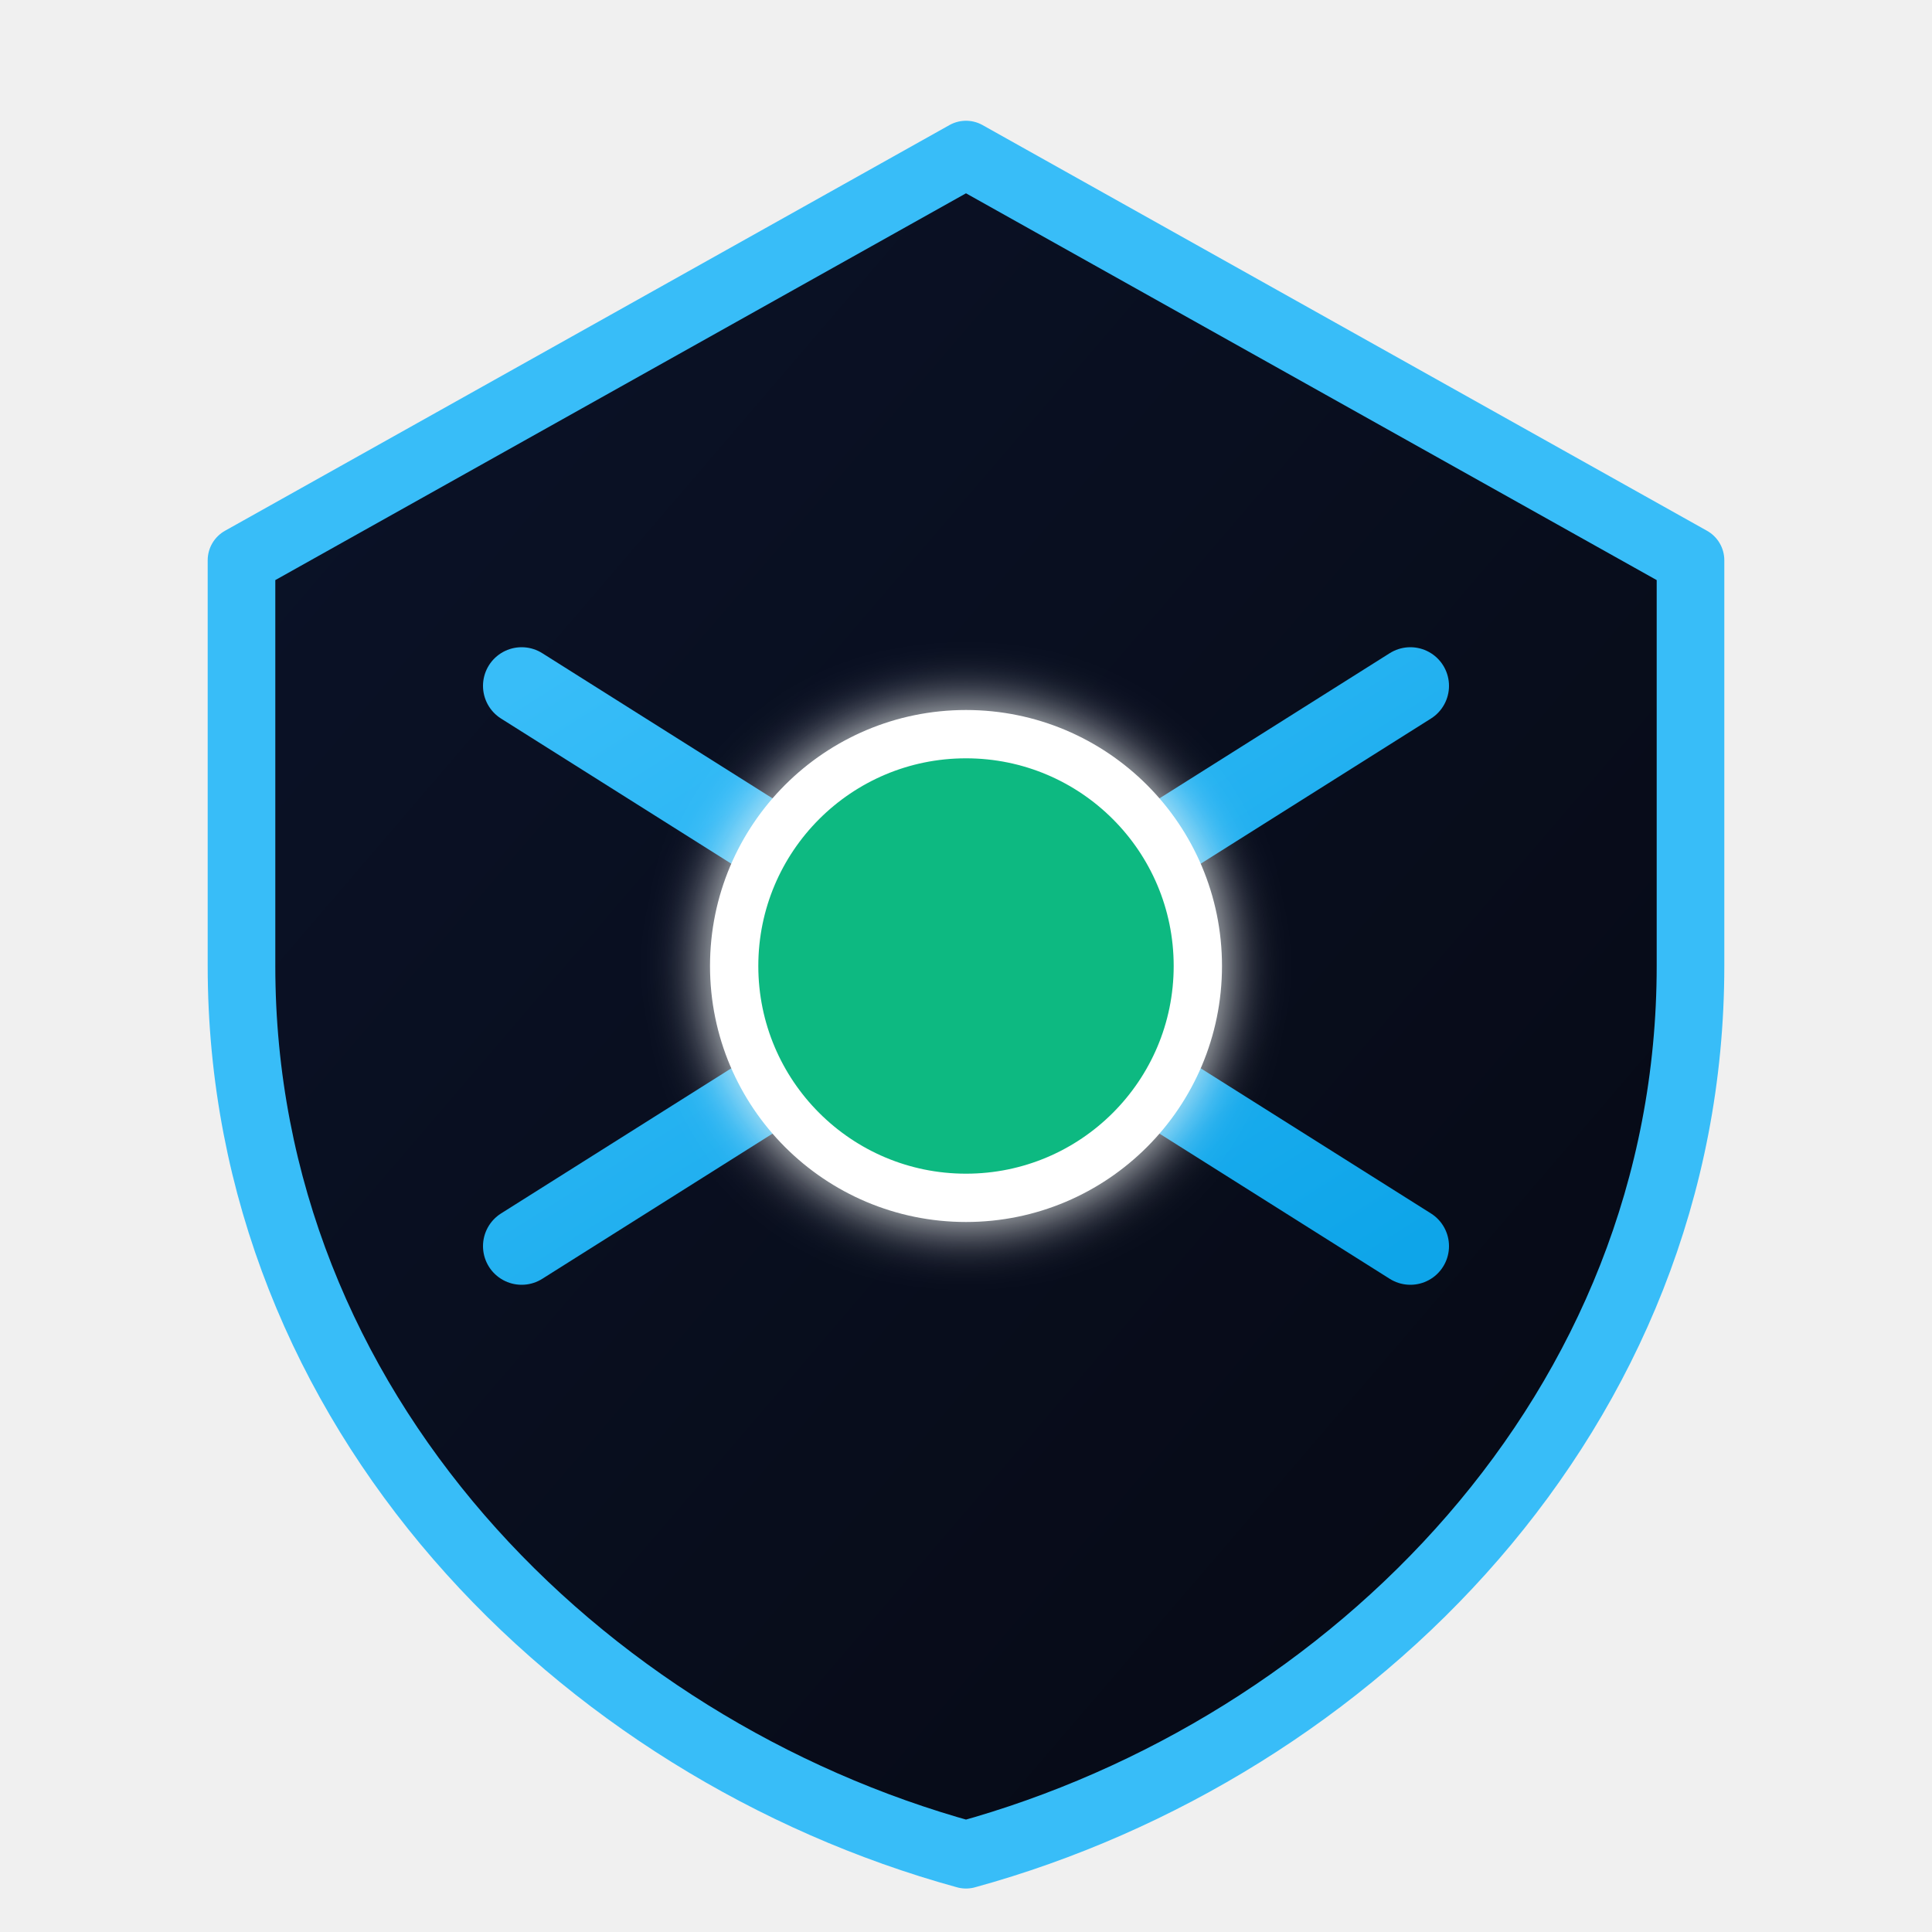
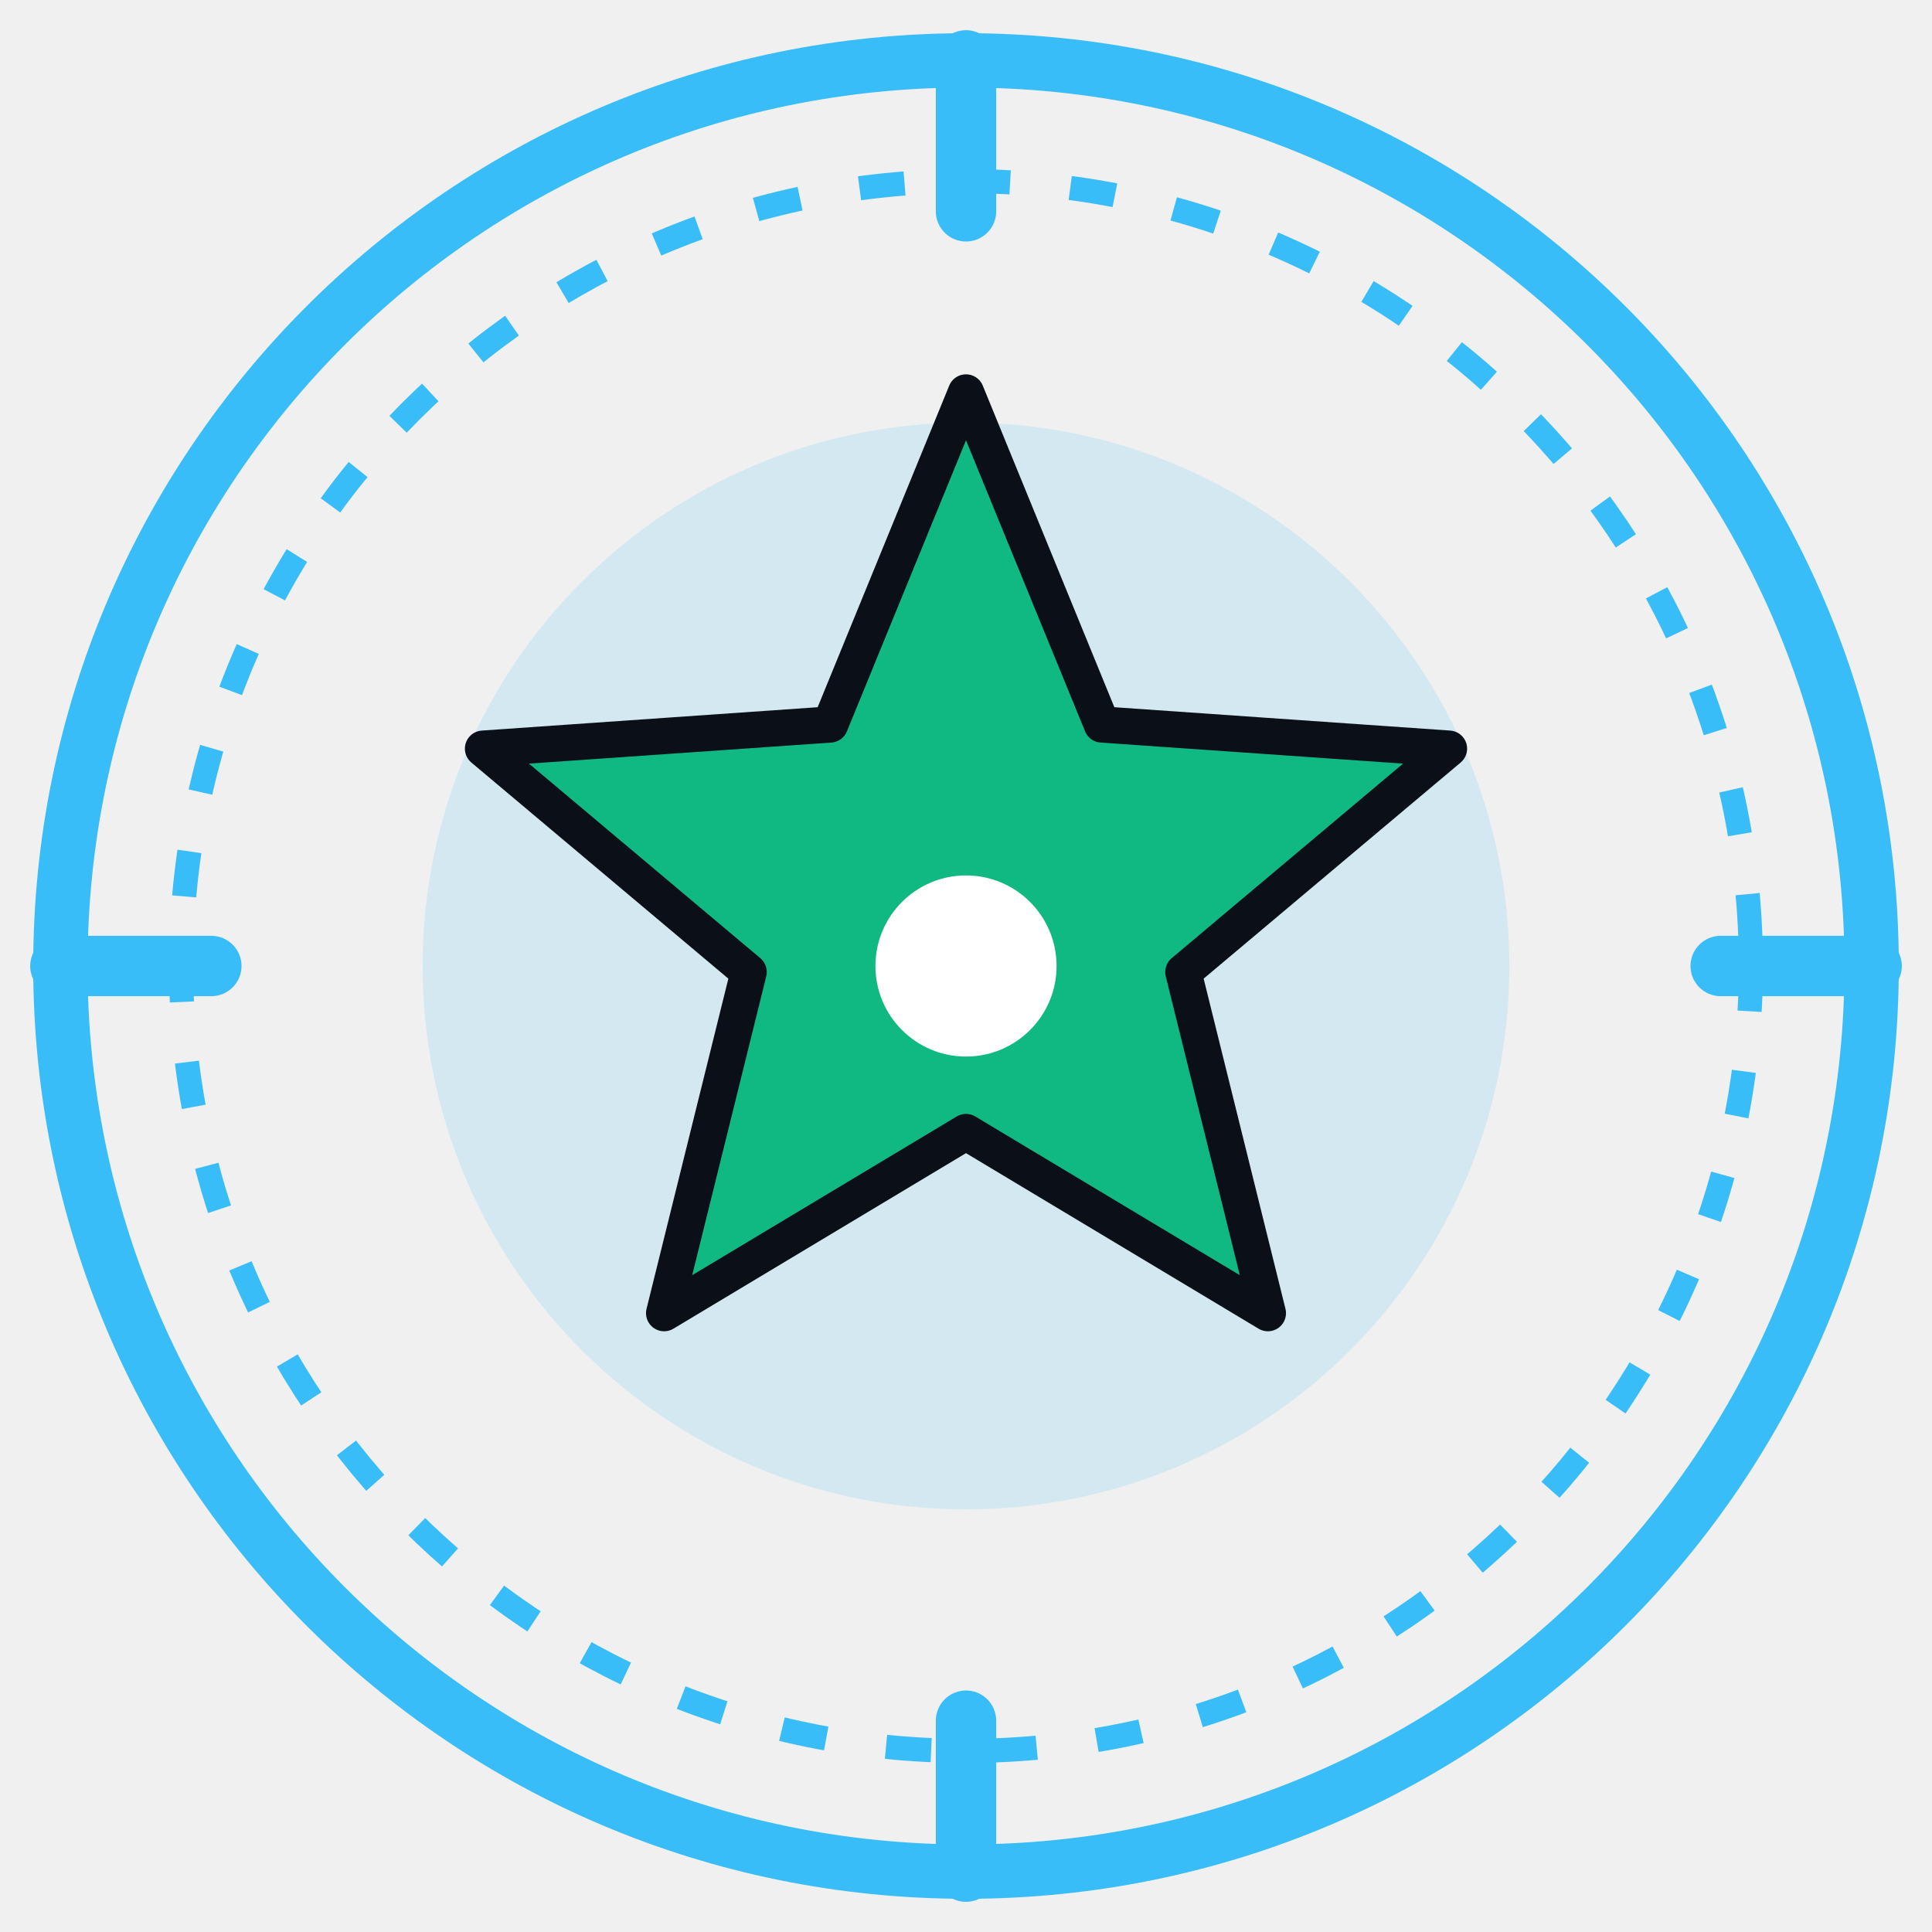
- <svg xmlns="http://www.w3.org/2000/svg" viewBox="0 0 200 200" width="100%" height="100%">
-   <defs>
-     <linearGradient id="shieldGrad" x1="0%" y1="0%" x2="100%" y2="100%">
-       <stop offset="0%" stop-color="#0b1329" />
-       <stop offset="100%" stop-color="#060913" />
-     </linearGradient>
-     <linearGradient id="cyanGrad" x1="0%" y1="0%" x2="100%" y2="100%">
-       <stop offset="0%" stop-color="#38bdf8" />
-       <stop offset="100%" stop-color="#0ea5e9" />
-     </linearGradient>
-     <filter id="glow" x="-20%" y="-20%" width="140%" height="140%">
-       <feGaussianBlur stdDeviation="3" result="blur" />
-       <feComposite in="SourceGraphic" in2="blur" operator="over" />
-     </filter>
-   </defs>
-   <path d="M100 16 L25 58 V100 C25 146 60 181 100 192 C140 181 175 146 175 100 V58 L100 16 Z" fill="url(#shieldGrad)" stroke="#38bdf8" stroke-width="7" stroke-linejoin="round" />
-   <g stroke="url(#cyanGrad)" stroke-width="8" stroke-linecap="round">
-     <line x1="100" y1="42" x2="100" y2="158" />
-     <line x1="54" y1="71" x2="146" y2="129" />
-     <line x1="146" y1="71" x2="54" y2="129" />
-   </g>
-   <circle cx="100" cy="100" r="24" fill="#10b981" stroke="#ffffff" stroke-width="5" filter="url(#glow)" />
+ <svg xmlns="http://www.w3.org/2000/svg" width="128" height="128" viewBox="0 0 64 64" fill="none">
+   <circle cx="32" cy="32" r="30" stroke="#38bdf8" stroke-width="1.8" />
+   <circle cx="32" cy="32" r="26" stroke="#38bdf8" stroke-width="0.8" stroke-dasharray="1.5 2" />
+   <circle cx="32" cy="32" r="18" fill="rgba(56,189,248,0.15)" />
+   <line x1="32" y1="2" x2="32" y2="7" stroke="#38bdf8" stroke-width="2" stroke-linecap="round" />
+   <line x1="32" y1="57" x2="32" y2="62" stroke="#38bdf8" stroke-width="2" stroke-linecap="round" />
+   <line x1="2" y1="32" x2="7" y2="32" stroke="#38bdf8" stroke-width="2" stroke-linecap="round" />
+   <line x1="57" y1="32" x2="62" y2="32" stroke="#38bdf8" stroke-width="2" stroke-linecap="round" />
+   <polygon points="32,13 36.5,24 48,24.8 39.2,32.2 42,43.5 32,37.5 22,43.5 24.8,32.2 16,24.8 27.5,24" fill="#10b981" stroke="#0a0f18" stroke-width="1.2" stroke-linejoin="round" />
+   <circle cx="32" cy="32" r="3" fill="#ffffff" />
</svg>
